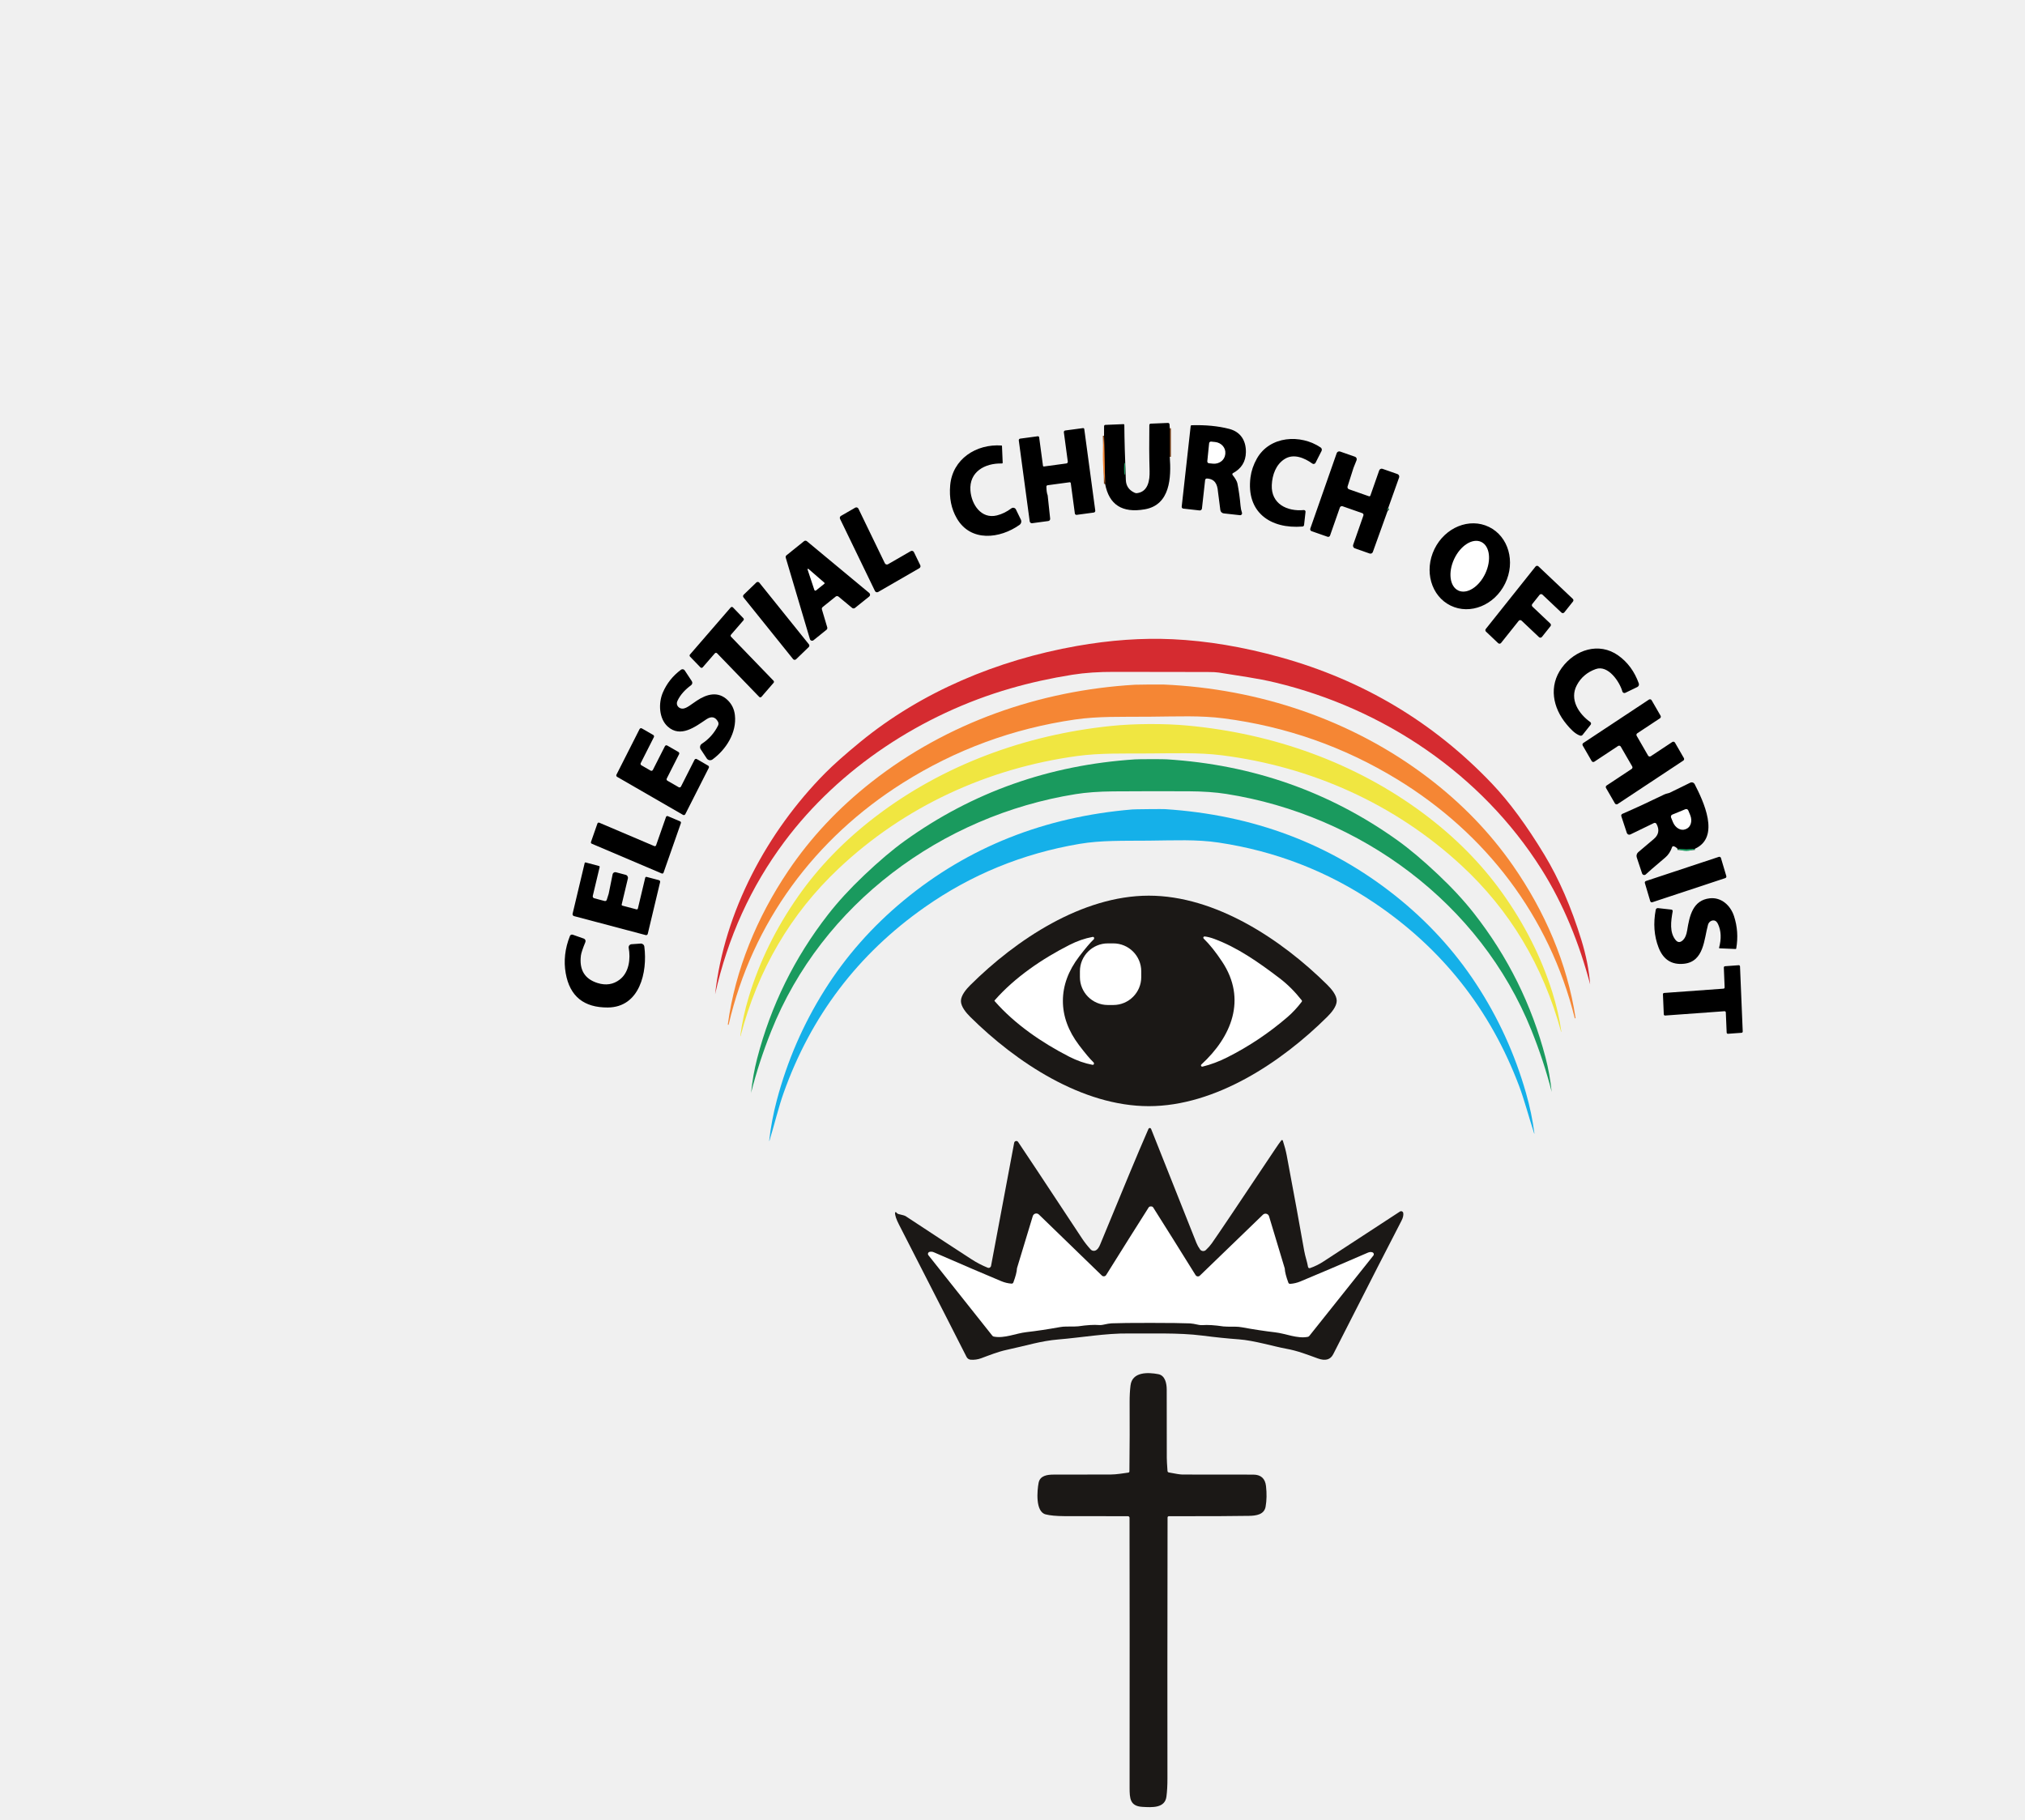
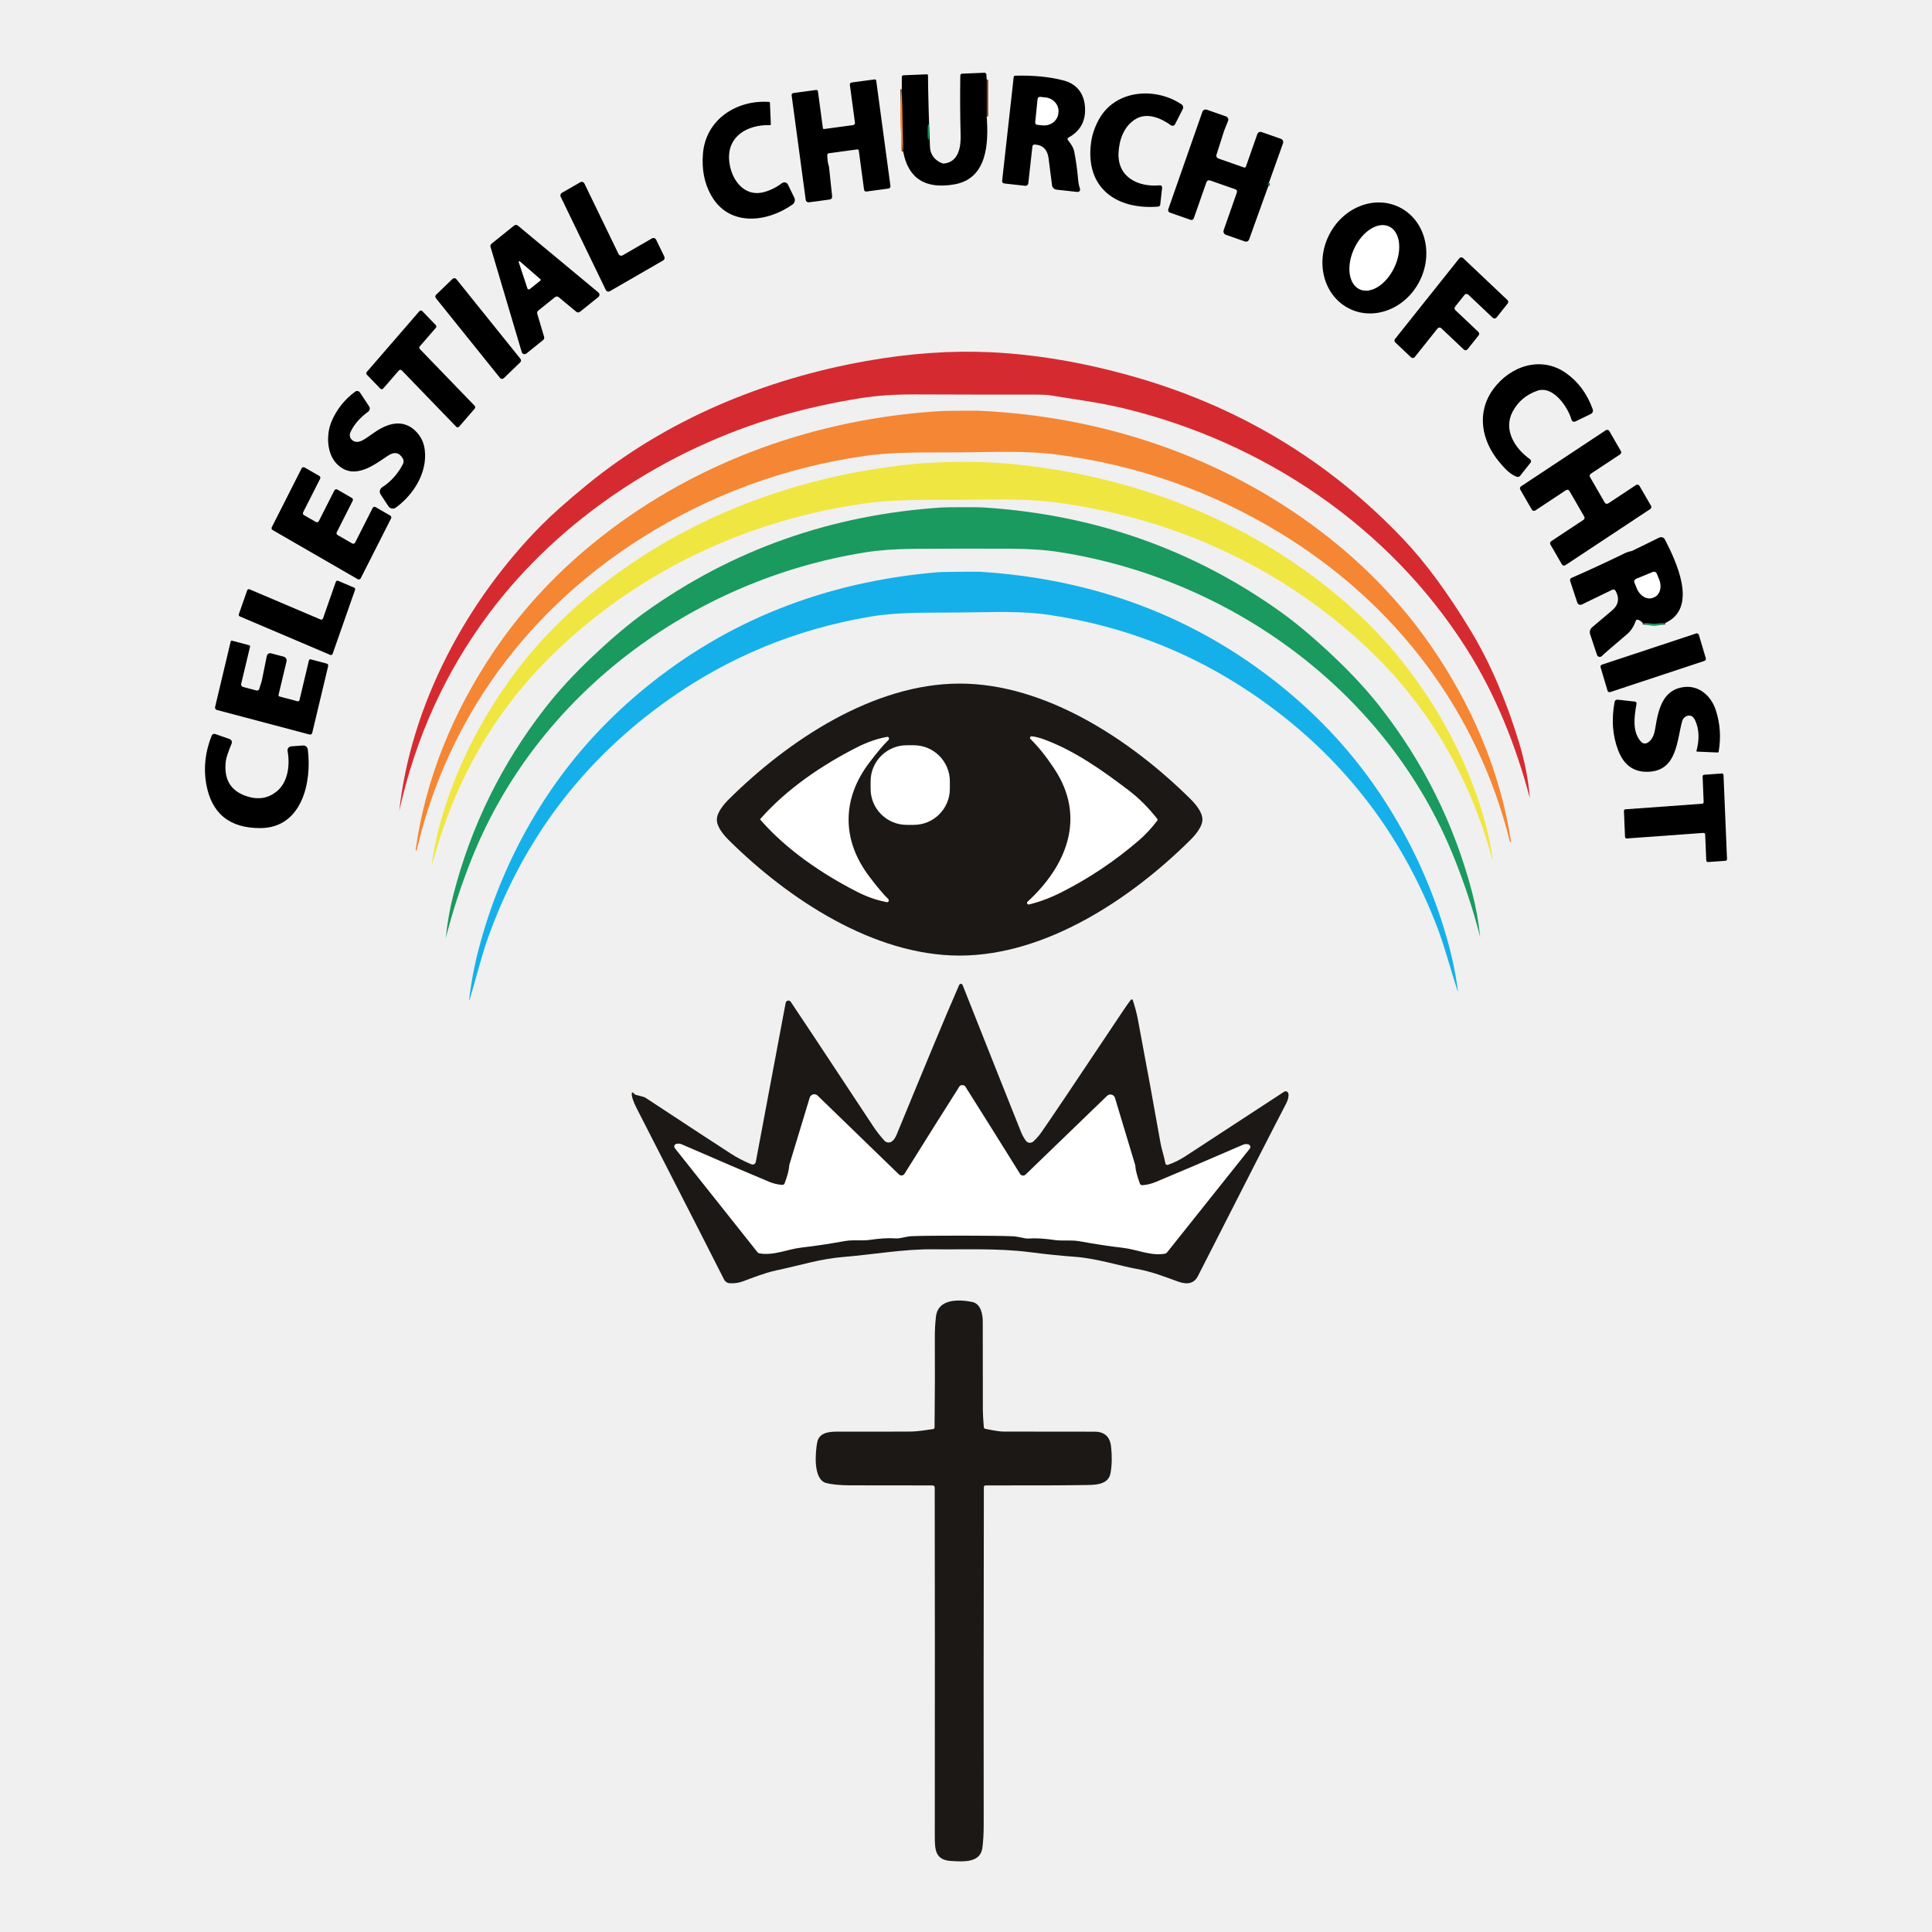
- <svg xmlns="http://www.w3.org/2000/svg" aria-label="Celestial Church of Christ seal" viewBox="-91.1 -93.7 879.7 790.5">
+ <svg xmlns="http://www.w3.org/2000/svg" aria-label="Celestial Church of Christ seal" viewBox="85.33 65.58 649.56 649.56">
  <path fill="none" stroke="#7b431a" stroke-width="1.012" d="M417.072 92.366v12.39M388.98 116.5l-.466-20.905" />
  <path fill="none" stroke="#0d4d2f" stroke-width="1.012" d="M511.948 127.058q-.09.02-.172.03" />
  <path fill="none" stroke="#0e0c0b" stroke-width="1.012" d="M511.776 127.089q-.303.1-.394.232-.122.183.02.476.08.172.374.264" />
  <path fill="none" stroke="#1b593a" stroke-width="1.012" d="M511.776 127.089q-.09.486 0 .972" />
  <path fill="none" stroke="#0d4d2f" stroke-width="1.012" d="m645.182 275.042-3.614.263a1 1 0 0 1-.182 0l-3.746-.274" />
  <path d="M417.072 92.366v12.39c.658 8.97.233 20.875-10.852 22.808q-14.699 2.572-17.24-11.064l-.466-20.905.02-4.15a.559.558-1.654 0 1 .527-.557l7.886-.324a.365.365-1.508 0 1 .385.364q.06 9.162.658 23.942.162 3.857 3.877 5.527a1.832 1.75 52.656 0 0 .962.152c4.88-.607 5.588-5.67 5.476-9.688q-.263-9.09-.11-19.903a.619.618-.494 0 1 .596-.607l7.512-.314a.638.64-2.816 0 1 .658.597zm27.293 20.277q1.832 2.318 2.106 3.735.92 4.677 1.336 9.597.142 1.68.617 3.027a.828.835-6.74 0 1-.87 1.114l-7.036-.78a1.689 1.679-.425 0 1-1.478-1.448q-.982-7.37-1.043-8.078c-.253-3.26-1.427-5.446-4.778-5.629a.752.745 4.926 0 0-.79.658l-1.376 12.371a.948.947 6.374 0 1-1.053.84l-7.056-.79a.774.775 6.3 0 1-.689-.86l3.898-34.986a.419.421 2.397 0 1 .405-.375q9.131-.273 16.309 1.58c4.9 1.255 7.35 4.99 7.278 10.133q-.09 6.115-5.618 9.101a.53.525 56.928 0 0-.162.79m-80.329 8.898 1.073 10.083a.94.937-6.97 0 1-.81 1.033l-7.005.941a.95.96-7.915 0 1-1.073-.82l-4.738-35.148a.684.684 0 0 1 .587-.77l7.653-1.032a.54.54 0 0 1 .608.465l1.66 12.35a.378.37-7.213 0 0 .415.315l9.739-1.316a.734.724-7.961 0 0 .627-.82l-1.71-12.715a.696.706-7.485 0 1 .597-.79l7.704-1.032a.502.491-7.486 0 1 .567.425l4.778 35.411a.756.756 0 0 1-.648.85l-7.44 1.003a.694.694 0 0 1-.78-.597l-1.772-13.17a.448.458-7.678 0 0-.506-.396l-9.577 1.296a.595.601-4.793 0 0-.516.618q.071 2.54.506 3.593a1.147.666-75.128 0 1 .061.223" />
  <path fill="#f58634" d="M417.072 104.757V92.366zm-28.558-9.162.466 20.905q-1.68-10.488-.466-20.905" />
  <path d="M475.292 127.888a.706.7.993 0 1 .759.78l-.638 5.72a.744.733.434 0 1-.678.658c-13.97 1.133-24.57-6.196-22.595-21.411q.546-4.14 2.743-8.058c5.629-10.002 19.062-10.731 27.718-4.89a1.194 1.19 30.262 0 1 .405 1.529l-2.612 5.142a.943.94 31.338 0 1-1.387.334c-3.401-2.45-8.119-4.474-12.047-1.974-3.776 2.39-5.365 6.874-5.568 11.247-.384 8.261 6.702 11.612 13.9 10.923" />
  <path fill="#fff" d="M434.172 98.863a.8.8 0 0 1 .876-.715l1.722.175a4.92 4.566 5.8 0 1 4.434 5.04l-.033.322a4.92 4.566 5.8 0 1-5.356 4.045l-1.722-.175a.8.8 0 0 1-.715-.877z" />
  <path d="m344.184 100.07.304 7.258a.304.305-1.792 0 1-.304.324c-7.572-.193-14.274 3.695-13.717 11.692.415 6.084 4.697 12.584 11.54 10.863q3.26-.82 6.247-3.058a1.326 1.32-31.382 0 1 1.984.476l2.146 4.424a1.815 1.815-30.737 0 1-.577 2.268c-8.443 6.013-21.198 7.613-27.252-2.835q-3.594-6.185-2.875-14.355c.992-11.409 11.328-18.06 22.292-17.28a.235.223 2.865 0 1 .212.222m167.764 26.989q-.09.02-.172.03-.303.102-.394.233-.122.183.02.476.08.172.374.264l-6.489 18.05a1.095 1.089 19.454 0 1-1.387.657l-6.418-2.247a1.213 1.213 0 0 1-.739-1.549l4.444-12.715a.807.797-70.762 0 0-.486-1.022l-8.564-2.997a.925.916 19.334 0 0-1.174.557l-4.262 12.168a.849.845 18.971 0 1-1.083.527l-6.965-2.44a.88.87-71.04 0 1-.537-1.114l11.47-32.759a1.169 1.165-70.852 0 1 1.478-.718l6.479 2.267a1.145 1.14-69.47 0 1 .678 1.498l-1.316 3.29a.207.04-79.1 0 1-.02.051l-2.571 8.068a.99.98-71.667 0 0 .607 1.225l8.676 3.037a.493.493 0 0 0 .627-.303l3.827-10.923a1.13 1.127 19.483 0 1 1.448-.689l6.479 2.268a1.172 1.169-70.71 0 1 .718 1.498z" />
  <path fill="#1a9a5e" d="M397.47 107.321q.252 0 .25 2.644 0 2.644-.252 2.644t-.251-2.644q0-2.644.253-2.644" />
  <path d="m294.684 151.419 9.855-5.687a.99.99 0 0 1 1.388.427l2.757 5.691a.99.99 0 0 1-.397 1.292l-17.896 10.333a.99.99 0 0 1-1.389-.427l-15.168-31.332a.99.99 0 0 1 .397-1.292l6.194-3.572a.99.99 0 0 1 1.388.427l11.482 23.713a.99.99 0 0 0 1.389.427" />
  <path fill="#1b1816" d="M511.776 127.089q-.09.486 0 .972-.293-.092-.374-.264-.142-.293-.02-.476.09-.131.394-.232" />
  <path fill="#1a9a5e" d="M511.948 127.058q.173.486-.172 1.003-.09-.486 0-.972.081-.01.172-.03" />
  <path d="M555.745 135.218a19.012 17.078-64 0 1 7.015 24.575 19.012 17.078-64 0 1-23.684 9.6 19.012 17.078-64 0 1-7.015-24.574 19.012 17.078-64 0 1 23.684-9.6" />
  <path fill="#fff" d="M552.36 141.724a11.672 7.46-64.8 0 1 1.781 13.738 11.672 7.46-64.8 0 1-11.72 7.385 11.672 7.46-64.8 0 1-1.782-13.738 11.672 7.46-64.8 0 1 11.721-7.385" />
  <path d="m250.57 147.54 7.618-6.13a.98.98 0 0 1 1.243.01l27.097 22.499a.982.982 0 0 1-.013 1.52l-6.192 4.972a.98.98 0 0 1-1.242-.01l-5.912-4.908a.98.98 0 0 0-1.243-.01l-5.644 4.54a.98.98 0 0 0-.325 1.046l2.316 7.786a.98.98 0 0 1-.325 1.045l-5.645 4.541a.982.982 0 0 1-1.557-.485l-10.501-35.372a.98.98 0 0 1 .325-1.044m336.651 24.893-8.251-7.799a.85.85 0 0 0-1.25.089l-3.168 3.98a.85.85 0 0 0 .08 1.147l7.754 7.339a.85.85 0 0 1 .08 1.148l-3.734 4.68v-.001a.85.85 0 0 1-1.249.088l-7.584-7.172a.85.85 0 0 0-1.25.087l-7.663 9.608a.85.85 0 0 1-1.25.087l-5.3-5.022a.85.85 0 0 1-.08-1.147l21.613-27.122a.85.85 0 0 1 1.25-.088l14.937 14.133a.85.85 0 0 1 .08 1.148l-3.766 4.729a.85.85 0 0 1-1.249.088" />
  <path fill="#fff" d="m260.1 153.45 6.914 5.993a.309.308-43.888 0 1-.01.476l-3.584 2.875a.48.477-28.476 0 1-.76-.223l-2.935-8.868a.235.235-79.014 0 1 .374-.253" />
  <path d="m260.23 187.406-5.5 5.31a.88.88 0 0 1-1.299-.081l-21.537-26.785a.88.88 0 0 1 .074-1.185l5.5-5.311a.88.88 0 0 1 1.299.081l21.537 26.785a.88.88 0 0 1-.074 1.186m-28.353-11.625-5.418 6.258a.66.66 0 0 0 .024.888l18.459 19.117a.66.66 0 0 1 .024.888l-5.28 6.098a.66.66 0 0 1-.97.026l-18.307-18.949a.66.66 0 0 0-.97.026l-5.274 6.082a.66.66 0 0 1-.97.026l-4.54-4.7a.66.66 0 0 1-.024-.887l17.701-20.452a.66.66 0 0 1 .972-.026l4.549 4.718a.66.66 0 0 1 .024.887" />
  <path fill="#d52b30" d="M219.555 338.252c3.969-35.958 22.687-70.681 47.742-96.02q5.447-5.517 15.408-13.677c26.554-21.735 59.444-35.513 94.016-41.627q21.745-3.847 41.586-2.926 22.484 1.053 46.861 7.836 53.877 14.972 91.88 54.909 11.196 11.763 22.767 30.896 9.516 15.722 16.086 37.082 3.058 9.941 3.776 19.093.01.05.01.111c-4.687-17.665-11.47-34.693-21.188-50.08-26.027-41.202-68.413-69.71-115.598-81.038-7.998-1.913-15.418-2.834-24.58-4.332q-1.437-.233-4.788-.233-19.204.02-40.463-.061-10.225-.04-18.354 1.255-14.102 2.248-26.857 5.943c-38.428 11.105-74.336 34.622-98.197 66.591q-21.886 29.328-30.107 66.278" />
  <path d="M613.688 206.709c-1.144-4.16-6.155-11.672-11.56-9.739q-5.558 1.984-8.22 6.985c-3.29 6.155.789 12.442 5.83 16.026a.827.814-53.25 0 1 .162 1.184l-3.492 4.394a1.01.998 29.082 0 1-1.124.313c-2.268-.79-4.242-2.996-5.821-4.89-6.064-7.247-7.825-16.672-2.095-24.548 5.78-7.917 16.177-11.308 24.518-5.386q6.135 4.353 8.94 12.148a1.27 1.266 67.208 0 1-.639 1.57l-5.213 2.52a.923.916-20.635 0 1-1.286-.577m-395.256 29.52a1.76 1.76 55.047 0 1-2.51-.446l-2.623-3.968a1.724 1.718 56.821 0 1 .496-2.39q4.616-3.026 7.046-7.926a1.824 1.811 43.504 0 0-.05-1.7q-1.782-3.18-5.052-.993c-4.738 3.179-11.207 8.21-16.795 3.108-3.806-3.472-4.06-10.113-2.116-14.699q2.552-5.983 7.907-9.961a1.132 1.13 54.948 0 1 1.61.283l3.087 4.677a1.306 1.301-35.052 0 1-.314 1.772c-2.51 1.852-4.656 4.06-5.942 6.853-.83 1.792.648 3.442 2.4 3.31 1.67-.131 3.633-1.862 6.033-3.452 4.332-2.895 9.273-4.231 13.393-.242q2.723 2.632 3.158 6.55c.84 7.622-3.857 14.921-9.728 19.224" />
  <path fill="#f58634" d="M408.1 203.68q5.297-.041 6.2-.002c41.403 1.806 81.765 15.26 114.808 40.346q22.028 16.723 37.04 38.296c13.8 19.822 23.598 42.417 27.202 66.187a.195.183-11.351 0 1-.151.212h-.01a.177.175 77.65 0 1-.203-.131c-10.984-44.24-38.671-80.319-77.302-103.836q-34.652-21.097-75.099-26.355c-10.083-1.31-19.892-.827-32.379-.731s-22.302-.239-32.364 1.226q-40.361 5.875-74.687 27.499c-38.267 24.104-65.4 60.602-75.707 105.004a.177.175-78.525 0 1-.2.135h-.01a.195.183 10.476 0 1-.156-.21c3.24-23.822 12.694-46.565 26.187-66.595q14.682-21.8 36.452-38.858c32.656-25.587 72.808-39.656 114.178-42.094q.902-.053 6.2-.093" />
  <path d="m606.85 247.546 10.861-7.186a.82.82 0 0 0 .258-1.095l-4.979-8.61a.82.82 0 0 0-1.162-.273l-10.31 6.823a.82.82 0 0 1-1.163-.273l-3.896-6.747a.82.82 0 0 1 .258-1.094l28.514-18.864a.82.82 0 0 1 1.163.274l3.895 6.746a.82.82 0 0 1-.257 1.094l-9.87 6.529a.82.82 0 0 0-.257 1.093l4.96 8.6a.82.82 0 0 0 1.162.273l9.347-6.185a.82.82 0 0 1 1.163.274l3.876 6.716a.82.82 0 0 1-.258 1.094l-28.534 18.875a.82.82 0 0 1-1.163-.274l-3.865-6.696a.82.82 0 0 1 .257-1.094" />
  <path fill="#f0e641" d="M408.126 220.857q9.088-.049 16.786.668c37.149 3.457 72.803 16.12 102.363 38.17q20.43 15.235 34.136 34.389 14.68 20.5 21.856 43.287 2.754 8.757 3.888 16.926.03.183.01.284a.042.04 43.494 0 1-.081 0q-11.753-43.156-43.358-72.352c-28.872-26.685-65.144-42.893-104.148-47.817-9.89-1.25-20.859-.838-31.384-.783-10.525.056-21.498-.239-31.374 1.116-38.949 5.338-75.047 21.93-103.634 48.92q-31.293 29.53-42.588 72.808a.042.04-44.102 0 1-.08 0q-.022-.1.006-.283 1.047-8.181 3.708-16.967 6.935-22.862 21.395-43.517 13.503-19.297 33.77-34.75c29.324-22.36 64.842-35.402 101.952-39.252q7.69-.8 16.777-.847" />
  <path d="m204.729 248.003 5.893-11.633a.71.71 0 0 1 .987-.293l4.936 2.853a.71.71 0 0 1 .277.934l-10.22 20.155a.71.71 0 0 1-.986.294l-28.635-16.531a.71.71 0 0 1-.278-.934l10.039-19.811a.71.71 0 0 1 .986-.294l4.955 2.855a.71.71 0 0 1 .279.934l-5.72 11.295a.71.71 0 0 0 .277.934l4.015 2.317a.71.71 0 0 0 .986-.293l5.236-10.318a.71.71 0 0 1 .986-.293l4.895 2.824a.71.71 0 0 1 .278.934l-5.366 10.596a.71.71 0 0 0 .278.934l4.916 2.835a.71.71 0 0 0 .986-.294" />
  <path fill="#1a9a5e" d="M408.89 236.106q5.538-.008 6.917.079 55.87 3.496 100.18 35.182 7.866 5.628 17.706 14.922 9.132 8.625 15.63 16.936 21.979 28.072 30.978 62.481 1.893 7.239 2.663 14.79.01.02.01.041 0 .405-.03-.02 0-.05-.02-.112-3.372-13.15-8.747-26.533c-22.15-55.152-74.255-93.49-132.545-102.66q-6.915-1.094-16.3-1.15-6.869-.04-16.423-.028-9.555.012-16.424.071-9.385.08-16.296 1.192c-58.266 9.325-110.27 47.798-132.276 103.008q-5.34 13.397-8.677 26.556-.02.061-.02.112-.03.425-.03.02 0-.02.01-.04.75-7.555 2.623-14.798 8.91-34.432 30.814-62.562 6.477-8.328 15.586-16.977 9.816-9.32 17.667-14.969 44.226-31.802 100.088-35.444 1.378-.09 6.916-.097" />
  <path d="m645.182 275.042-3.614.263a1 1 0 0 1-.182 0l-3.746-.274q-.678-.779-1.62-1.083a.576.576 0 0 0-.729.365q-.981 2.844-2.945 4.505-7.735 6.55-8.423 7.299a.992.992 57.3 0 1-1.67-.365l-2.309-6.945a2.146 2.144 60.77 0 1 .648-2.298q5.862-4.98 6.641-5.618 3.381-2.784 1.276-6.661a.857.852-26.88 0 0-1.124-.365l-10.214 4.95a1.116 1.113 67.774 0 1-1.54-.647l-2.398-7.269a.84.832 69.055 0 1 .455-1.032q8.352-3.625 18.303-8.463.456-.223 1.954-.588a1.305.92-54.827 0 0 .283-.1l8.94-4.384a1.454 1.454-26.474 0 1 1.933.648c3.685 7.177 11.348 23.01.081 28.062" />
  <path fill="#fff" d="M641.055 257.86a.98.98 0 0 1 1.281.536l.83 2.023a4.89 3.837 67.7 0 1-1.695 5.98l-.393.161a4.89 3.837 67.7 0 1-5.405-3.068l-.83-2.023a.98.98 0 0 1 .536-1.281z" />
  <path fill="#15b0e9" d="M407.903 257.816q6.193-.059 7.158.004 57.356 3.727 99.945 37.58 20.955 16.653 35.178 38.367 14.396 21.968 21.654 47.418 2.5 8.757 3.645 17.503a.063.06 34.191 0 1-.122.02c-2.267-6.995-4.343-14.82-6.499-20.54q-18.779-49.888-62.886-79.61-30.654-20.662-67.7-26.217c-9.561-1.433-19.102-.938-30.242-.832-11.14.107-20.688-.205-30.22 1.41q-36.933 6.263-67.186 27.507-43.531 30.56-61.352 80.799c-2.047 5.76-3.972 13.623-6.106 20.66a.063.06-35.287 0 1-.121-.017q.976-8.767 3.309-17.57 6.77-25.585 20.743-47.823 13.805-21.983 34.438-39.034 41.934-34.66 99.208-39.485.963-.08 7.156-.14" />
  <path d="m193.921 273.518 4.306-12.3a.597.597 0 0 1 .798-.353l5.347 2.275a.597.597 0 0 1 .33.747l-7.541 21.527a.597.597 0 0 1-.798.352l-30.402-12.935a.597.597 0 0 1-.33-.747l2.804-8.021a.597.597 0 0 1 .797-.353l23.892 10.16a.597.597 0 0 0 .797-.352" />
  <path fill="#1a9a5e" d="M645.182 275.042q-3.604 1.883-7.542-.01l3.746.273a1 1 0 0 0 .182 0z" />
  <path d="m656.506 279.023 2.34 7.883a.71.71 0 0 1-.457.874l-31.687 10.488a.71.71 0 0 1-.902-.471l-2.34-7.874a.71.71 0 0 1 .457-.874l31.686-10.497a.71.71 0 0 1 .903.47M173.332 294.55l1.7-8.433a1.156 1.15 13.177 0 1 1.428-.881l4.252 1.123a1.329 1.321 14.255 0 1 .952 1.59l-2.693 11.298a.418.415 13.692 0 0 .304.496l6.124 1.62a.498.491-75.553 0 0 .608-.365l3.188-13.373a.498.491-75.553 0 1 .608-.365l5.355 1.418a.7.697 14.037 0 1 .506.84l-5.365 22.484a.727.72-76.062 0 1-.88.537l-31.15-8.251a.857.854 14.203 0 1-.618-1.033l5.244-22.018a.346.344 14.039 0 1 .425-.253l5.831 1.549a.366.359-75.773 0 1 .253.435l-2.986 12.533a.867.852-75.971 0 0 .607 1.032l4.525 1.195a.777.775 16.212 0 0 .942-.516l.82-2.602z" />
  <path fill="#1b1816" d="M407.94 295.41c28.95-.02 57.636 19.006 77.583 38.757 1.74 1.722 4.073 4.453 4.075 6.91s-2.328 5.19-4.065 6.915c-19.92 19.78-48.579 38.844-77.53 38.865-28.95.02-57.636-19.005-77.583-38.756-1.74-1.723-4.073-4.453-4.075-6.91s2.328-5.19 4.065-6.916c19.92-19.779 48.578-38.844 77.53-38.864" />
  <path d="M663.151 318.36a.265.269 6.23 0 1-.273.222l-7.006-.304a.186.184 8.81 0 1-.172-.232q1.58-5.882-.435-10.245-.638-1.367-1.549-1.58a2.526 2.343-75.669 0 0-2.824 1.823c-1.742 6.256-1.701 16.015-10.428 16.946q-8.007.85-11.064-7.086-2.896-7.522-1.215-16.36a.9.898 8.375 0 1 .982-.728l5.841.648a.623.619 8.808 0 1 .537.728c-.78 4.404-1.438 9.223 1.305 12.523q1.458 1.741 3.27-.101 1.256-1.266 1.711-4.07c1.023-6.378 2.44-13.17 9.84-13.99 4.97-.547 8.98 3.057 10.508 7.714q2.237 6.843.972 14.091m-481.133-.293a1.335 1.325-7.285 0 1 1.215-1.56l3.978-.283a1.505 1.503-5.73 0 1 1.6 1.306c1.437 11.146-2.015 26.372-15.864 26.463q-15.62.111-18.282-14.841-1.428-8.048 1.822-16.228a.97.964-69.477 0 1 1.215-.557l4.818 1.691a1.148 1.141 21.085 0 1 .679 1.518q-1.742 4.232-1.944 5.852-1.154 9.283 7.208 11.925 5.466 1.731 9.658-1.488c4.09-3.138 4.757-9.03 3.897-13.798" />
  <path fill="#fff" d="M370.64 341.093q-.013 9.977 7.02 19.268 4.051 5.345 6.279 7.451.131.122.182.344.05.243-.01.395-.172.425-.658.334-5.001-.931-10.063-3.523c-11.733-5.993-23.668-14.132-32.395-24.144a.15.028 47.005 0 1-.062-.098l-.002-.069.002-.068a.15.028-46.845 0 1 .063-.098c8.754-9.988 20.712-18.094 32.461-24.054q5.07-2.578 10.073-3.495.486-.09.657.336.06.152.009.395-.051.222-.183.343-2.233 2.1-6.3 7.434-7.058 9.271-7.072 19.249m60.665 28.582a.545.545 16.969 0 1-.496-.932c13.08-12.006 19.821-28.305 9.04-44.613q-4.14-6.267-8.058-10.083a.533.532 70.066 0 1 .425-.911q1.822.182 4.231 1.073c9.85 3.654 18.921 9.89 28.407 17.129q5.112 3.897 9.566 9.556a.477.467-45.651 0 1 0 .577q-2.895 3.827-6.246 6.712-12.027 10.356-26.098 17.453-5.396 2.723-10.771 4.039" />
  <path fill="#fff" d="M404.681 330.78a12.13 12.13 0 0 1-12.127 12.129h-2.39a12.13 12.13 0 0 1-12.127-12.128v-2.51a12.13 12.13 0 0 1 12.127-12.129h2.39a12.13 12.13 0 0 1 12.127 12.128z" />
  <path d="m658.119 335.252-.353-8.63a.537.537 0 0 1 .497-.556l5.955-.438a.537.537 0 0 1 .576.513l1.18 28.284a.537.537 0 0 1-.497.558l-5.905.428a.537.537 0 0 1-.575-.512l-.368-8.775a.537.537 0 0 0-.575-.513l-25.795 1.874a.537.537 0 0 1-.575-.513l-.37-8.736a.537.537 0 0 1 .498-.558l25.81-1.869a.537.537 0 0 0 .497-.557" />
  <path fill="#1b1816" d="M298.234 432.976q.01.01.122.152a1.73 1.703 76.875 0 0 .992.628q2.48.546 3.006.9 19.215 12.655 28.579 18.719 3.32 2.146 7.035 3.664a1.081 1.079 16.347 0 0 1.468-.8l10.043-53.481a.942.94-57.027 0 1 1.7-.365q2.673 3.888 27.678 41.78 1.72 2.611 3.826 4.91a1.902 1.883 52.34 0 0 2.42.323q.982-.627 1.71-2.399 15.712-38.216 19.812-47.509.931-2.095 1.184-2.743a.62.62-45.448 0 1 1.154-.01q12.786 32.283 19.68 49.503.557 1.397 1.58 2.844a1.697 1.695-39.271 0 0 2.54.254q1.509-1.418 2.562-2.896 3.583-5.041 27.576-41 1.68-2.52 2.632-3.725a.38.378-35.274 0 1 .658.112q1.113 3.391 1.69 6.418 4.657 24.741 7.593 41.455c.435 2.47 1.255 4.596 1.66 6.985a.66.656-14.143 0 0 .87.516q3.129-1.083 5.903-2.915 19.143-12.543 33.154-21.654a.947.94-20.382 0 1 1.447.658q.213 1.458-.81 3.402-5.628 10.76-29.62 57.925-1.823 3.584-6.641 1.843c-4.768-1.711-8.615-3.3-13.96-4.272-5.204-.942-13.788-3.554-20.399-4.04q-7.289-.526-15.782-1.62c-10.67-1.366-22.768-.789-32.112-.93-9.718-.142-20.823 1.812-30.41 2.591-7.785.638-13.93 2.693-22.585 4.535-3.706.79-7.947 2.49-11.035 3.635q-2.176.8-4.525.647a2.246 2.223-11.091 0 1-1.843-1.224q-3.219-6.439-29.347-57.491-1.822-3.553-1.7-5.163a.283.282 26.814 0 1 .495-.162" />
  <path fill="#fff" d="M408.883 430.415q.7 0 .966.42 7.588 11.981 18.43 29.413a1.21 1.207 52.078 0 0 1.863.233l27.404-26.472a1.608 1.603 59.66 0 1 2.652.698L467 457.282a.614.52 40.269 0 1 .03.183q.101 2.156 1.56 6.084a.784.776 78.038 0 0 .768.506q2.258-.142 4.465-1.053 11.024-4.576 29.307-12.502.992-.436 1.923-.162a.907.905-62.645 0 1 .456 1.437l-27.83 34.916a1.1 1.081 13.012 0 1-.627.384c-4.667.891-9.516-1.427-14.213-1.964q-6.51-.749-14.486-2.196a15.842 15.382-39 0 0-2.805-.253q-4.241.02-5.183-.112-5.679-.84-9.06-.567a5.715 5.57 48.224 0 1-1.61-.111q-2.703-.597-3.783-.644-4.71-.202-17.071-.213t-17.072.185q-1.08.045-3.784.638a5.715 5.57-48.129 0 1-1.61.108q-3.38-.279-9.062.552-.941.13-5.183.103a15.842 15.382 39.095 0 0-2.804.248q-7.98 1.435-14.49 2.173c-4.699.53-9.552 2.84-14.217 1.94a1.1 1.081-12.918 0 1-.627-.385l-27.771-34.961a.907.905 62.74 0 1 .457-1.437q.932-.272 1.924.165 18.27 7.957 29.286 12.55 2.205.916 4.463 1.061a.784.776-77.943 0 0 .77-.505q1.464-3.925 1.569-6.081a.614.52-40.174 0 1 .03-.183l6.84-22.563a1.608 1.603-59.566 0 1 2.654-.695l27.36 26.518a1.21 1.207-51.984 0 0 1.864-.23q10.87-17.414 18.478-29.383.266-.418.966-.418" />
  <path fill="#1b1816" d="M416.11 565.552q-.12 76.998-.05 113.22.01 4.757-.445 8.088c-.679 4.99-6.135 4.667-10.488 4.404-5.325-.314-5.507-3.665-5.507-8.342q.06-72.767-.03-117.249a.688.678 0 0 0-.69-.678q-24.447-.02-27.626-.03-5.304-.03-8.15-.77c-4.514-1.174-3.664-10.397-3.036-13.687.617-3.199 3.827-3.593 6.63-3.593q18.101.02 24.61-.03c2.693-.01 5.71-.568 7.735-.83a.547.542-3.129 0 0 .476-.527q.182-16.572.09-30.057-.02-3.857.385-7.248c.72-6.054 7.623-5.79 12.098-4.93 2.976.577 3.624 4.06 3.634 6.671q.04 14.69.03 29.611 0 1.64.314 5.79a.682.685 3.386 0 0 .547.618q4.545.911 6.013.911 18.759.02 30.664.03 5.021.01 5.568 5.012.536 4.818-.172 8.888c-.598 3.493-4.13 3.968-7.208 4.019q-9.698.192-34.835.152a.557.557 0 0 0-.556.557" />
</svg>
